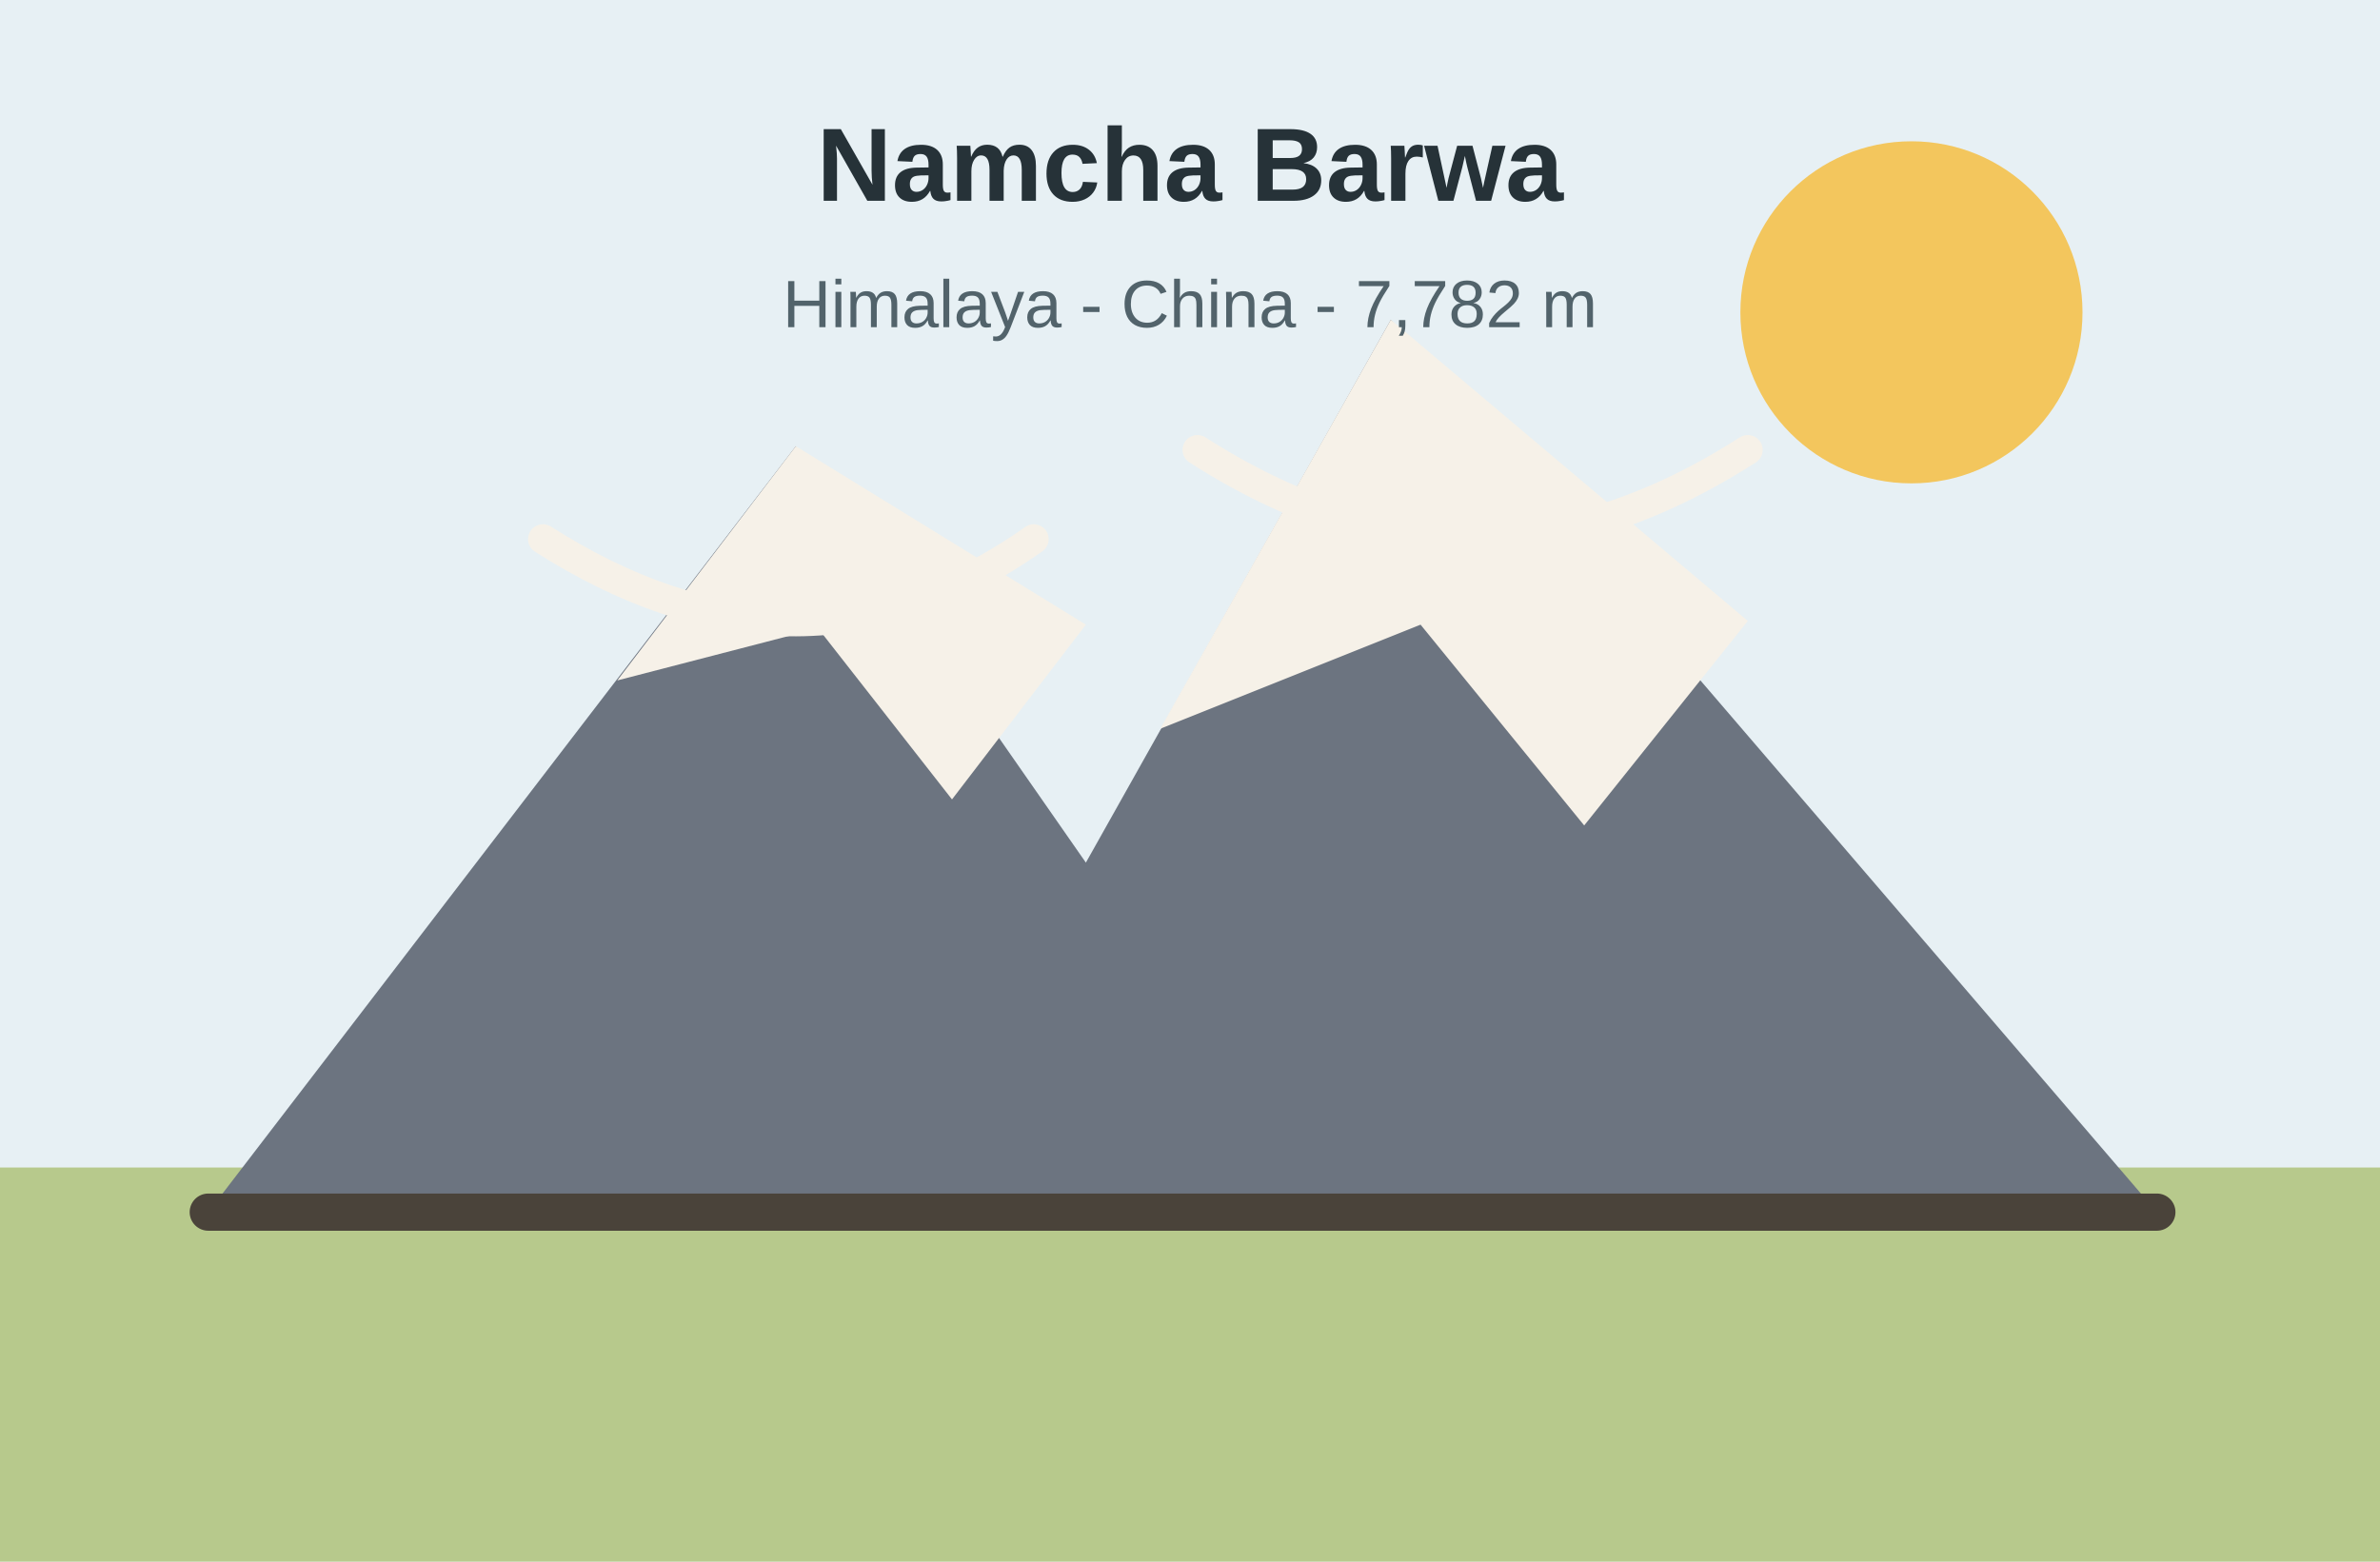
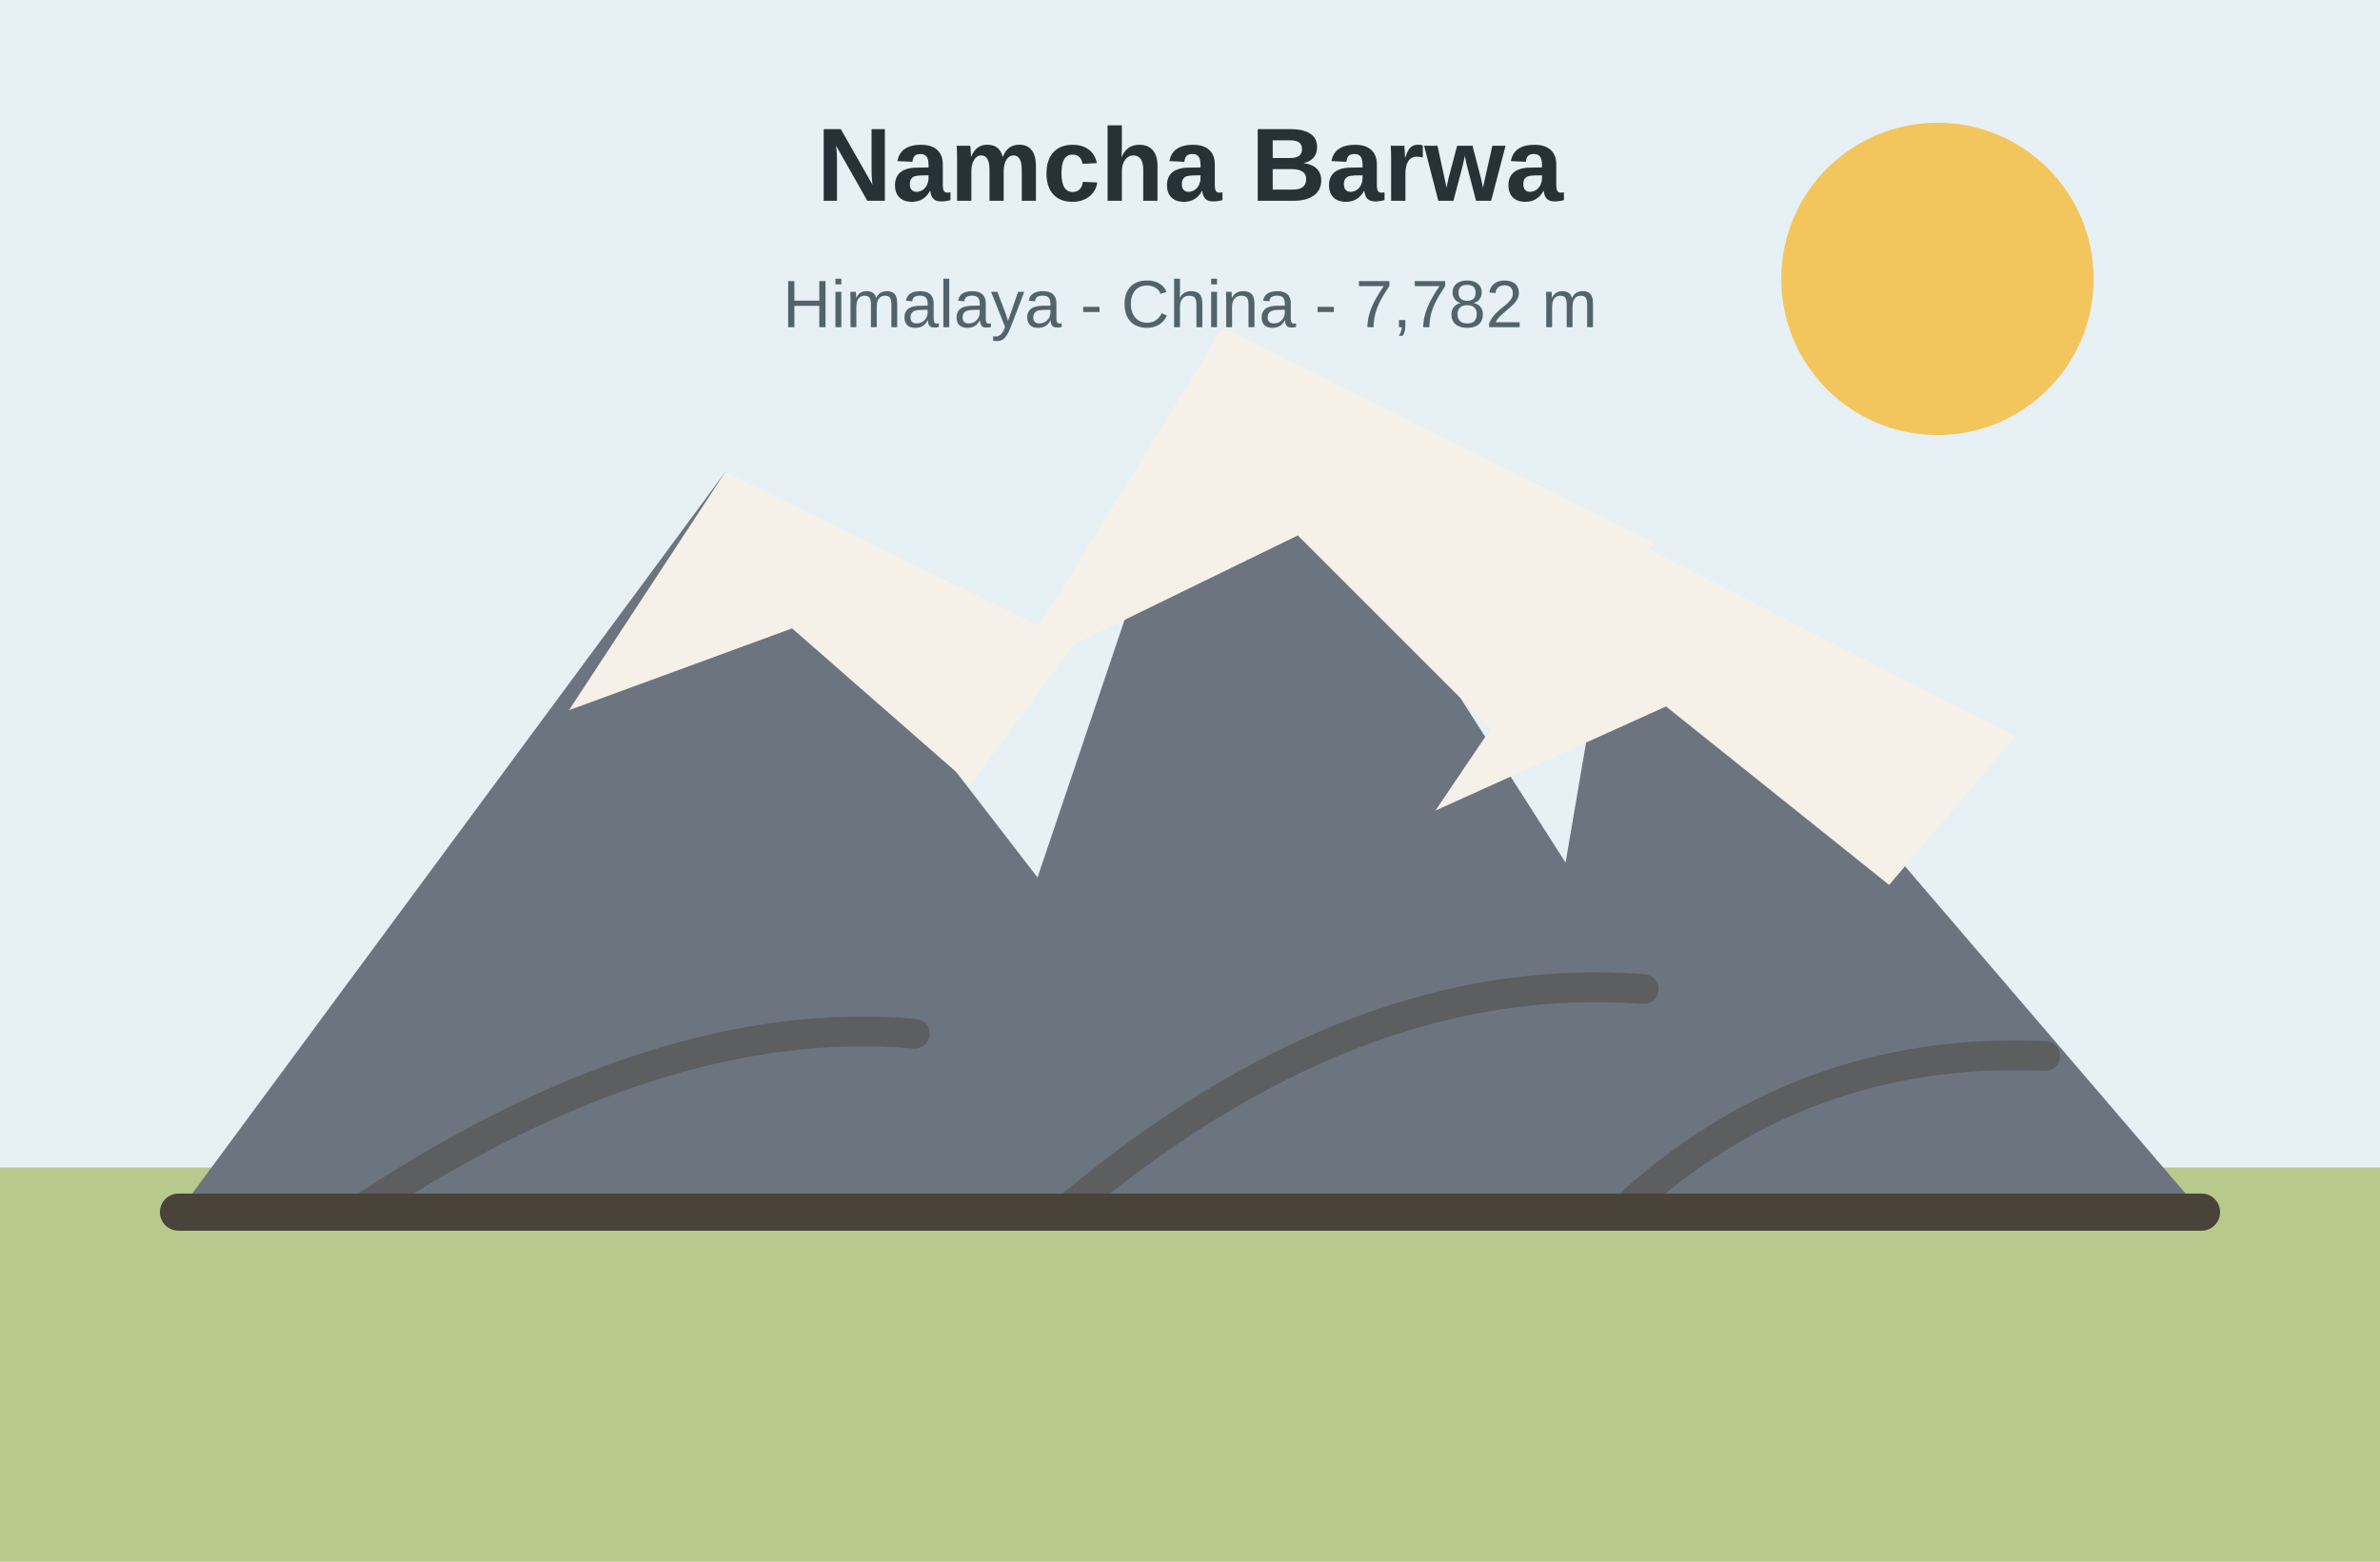
<svg xmlns="http://www.w3.org/2000/svg" viewBox="0 0 640 420" role="img" aria-label="Namcha Barwa">
  <rect width="640" height="420" fill="#e7f0f4" />
-   <circle cx="514" cy="84" r="46" fill="#f3c65d" />
+   <circle cx="521" cy="75" r="42" fill="#f3c65d" />
  <rect y="314" width="640" height="106" fill="#b7c98c" />
-   <path d="M56 326 214 120l78 112 82-146 206 240z" fill="#6c7480" />
-   <path d="M214 120 166 183l54-14 36 46 36-47zM374 86l-62 110 70-28 44 54 44-55z" fill="#f6f1e8" />
-   <path d="M56 326h524" stroke="#4a433a" stroke-width="10" stroke-linecap="round" />
-   <path d="M146 145c44 28 88 31 132 0M322 121c50 32 98 32 148 0" fill="none" stroke="#f6f1e8" stroke-width="8" stroke-linecap="round" />
  <text x="320" y="54" text-anchor="middle" font-family="Arial, sans-serif" font-size="28" font-weight="700" fill="#263238">Namcha Barwa</text>
  <text x="320" y="88" text-anchor="middle" font-family="Arial, sans-serif" font-size="18" fill="#52636b">Himalaya - China - 7,782 m</text>
+   <path d="M48 326 195 127 279 236 329 88 421 232 436 144 592 326z" fill="#6c7480" />
+   <path d="M195 127 153 191 213 169 261 211 289 173zM329 88 271 182 349 144 401 196 445 146zM436 144 386 218 448 190 508 238 542 198z" fill="#f6f1e8" />
+   <path d="M96 326c54-36 104-52 150-48M286 326c52-44 104-64 156-60M436 326c32-30 70-44 114-42" fill="none" stroke="#4a433a" stroke-width="8" stroke-linecap="round" opacity=".45" />
+   <path d="M48 326h544" stroke="#4a433a" stroke-width="10" stroke-linecap="round" />
</svg>
